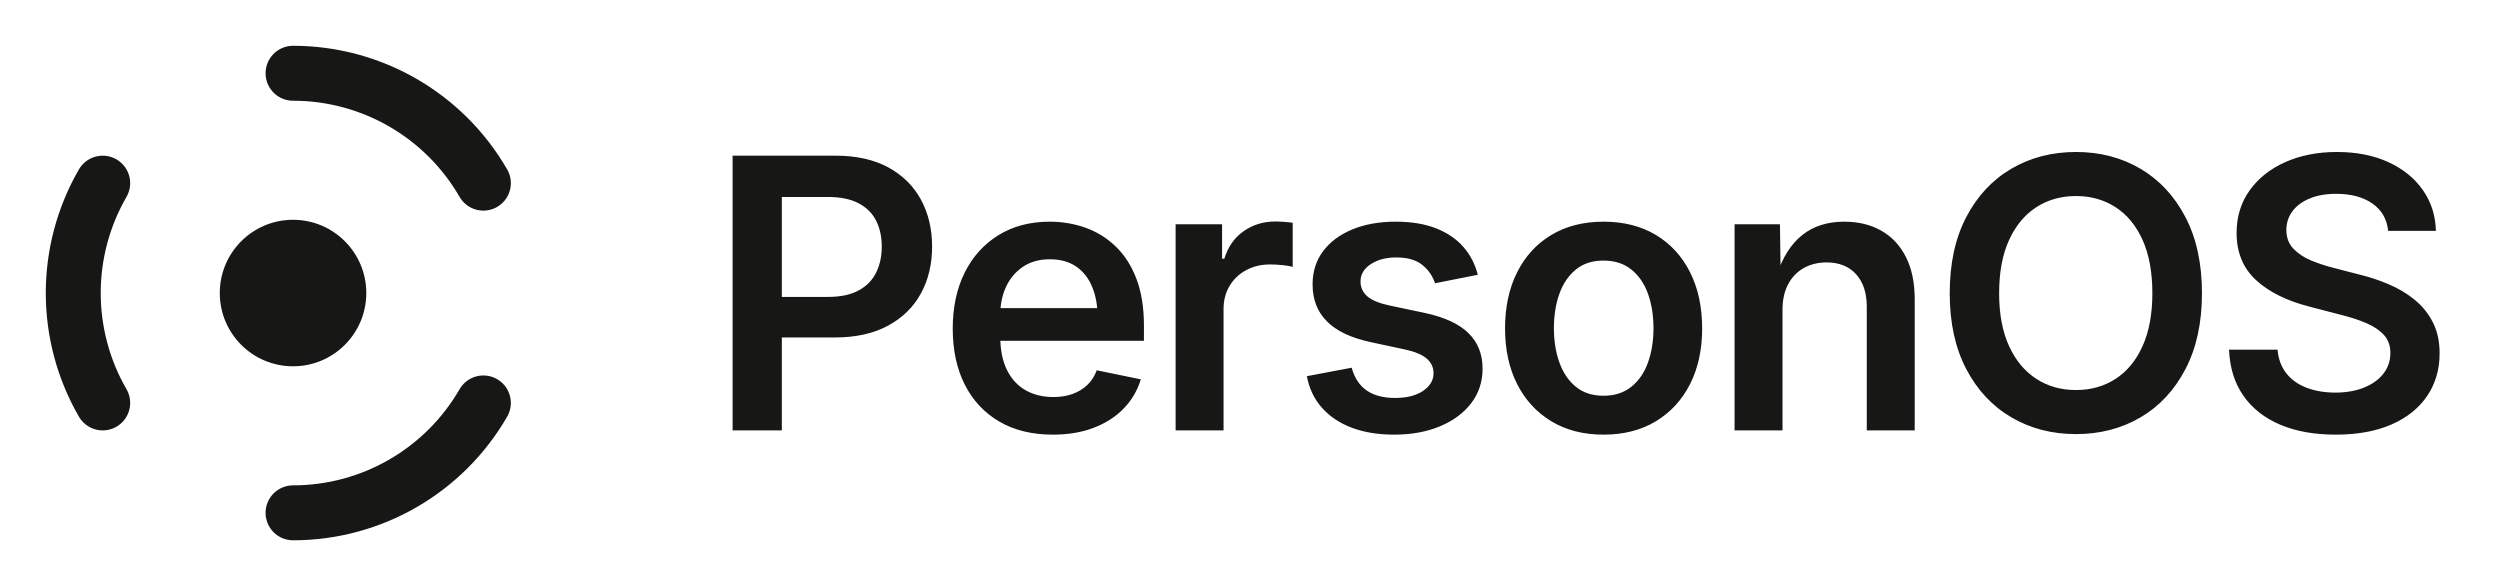
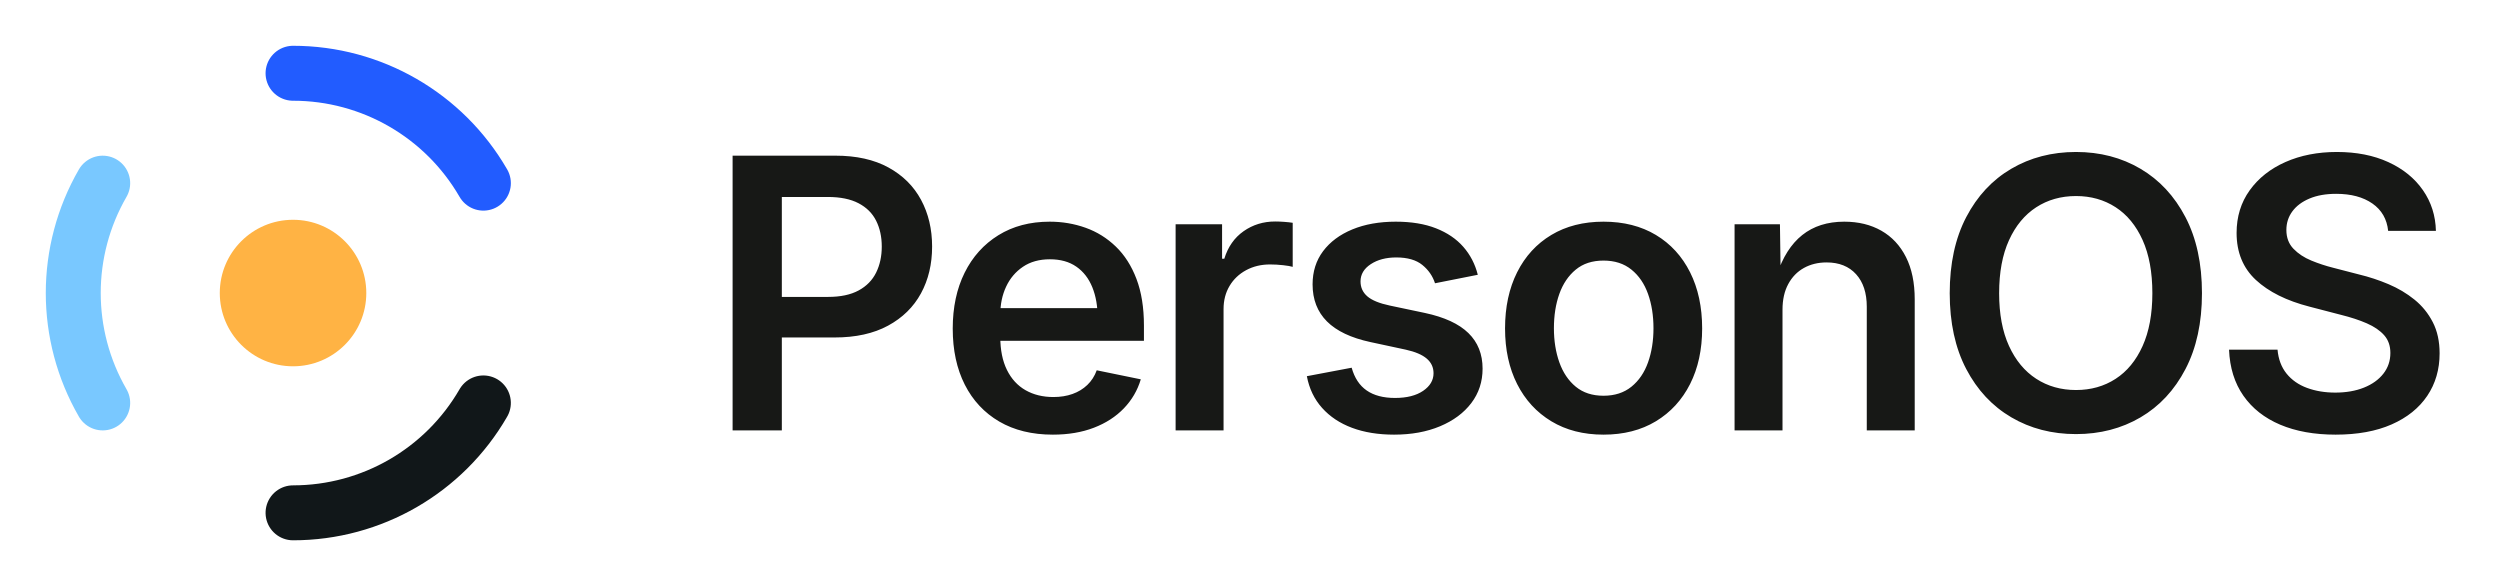
<svg xmlns="http://www.w3.org/2000/svg" width="273" height="64" viewBox="0 0 273 64" role="img" aria-label="PersonOS">
-   <path d="M32 8 A24 24 0 0 1 52.785 20" transform="rotate(0 32 32)" fill="none" stroke="#171816" stroke-width="6" stroke-linecap="round" />
-   <path d="M32 8 A24 24 0 0 1 52.785 20" transform="rotate(120 32 32)" fill="none" stroke="#171816" stroke-width="6" stroke-linecap="round" />
-   <path d="M32 8 A24 24 0 0 1 52.785 20" transform="rotate(240 32 32)" fill="none" stroke="#171816" stroke-width="6" stroke-linecap="round" />
-   <circle cx="32" cy="32" r="8" fill="#171816" />
+   <path d="M32 8 A24 24 0 0 1 52.785 20" transform="rotate(0 32 32)" fill="none" stroke="#225CFF" stroke-width="6" stroke-linecap="round" />
+   <path d="M32 8 A24 24 0 0 1 52.785 20" transform="rotate(120 32 32)" fill="none" stroke="#111719" stroke-width="6" stroke-linecap="round" />
+   <path d="M32 8 A24 24 0 0 1 52.785 20" transform="rotate(240 32 32)" fill="none" stroke="#79C8FF" stroke-width="6" stroke-linecap="round" />
+   <circle cx="32" cy="32" r="8" fill="#FFB344" />
  <path d="M80 47V16.998H91.215Q94.659 16.998 97.014 18.287Q99.37 19.576 100.578 21.821Q101.786 24.066 101.786 26.925Q101.786 29.804 100.568 32.039Q99.35 34.274 96.974 35.563Q94.598 36.852 91.135 36.852H83.705V32.422H90.43Q92.464 32.422 93.762 31.717Q95.061 31.013 95.675 29.764Q96.289 28.516 96.289 26.925Q96.289 25.334 95.675 24.106Q95.061 22.878 93.752 22.193Q92.444 21.509 90.39 21.509H85.376V47ZM114.971 47.463Q111.568 47.463 109.122 46.034Q106.675 44.604 105.356 42.006Q104.038 39.409 104.038 35.885Q104.038 32.402 105.336 29.784Q106.635 27.167 109.021 25.687Q111.407 24.207 114.629 24.207Q116.683 24.207 118.545 24.871Q120.408 25.536 121.847 26.925Q123.287 28.314 124.102 30.459Q124.918 32.603 124.918 35.563V37.214H106.514V33.65H122.32L119.864 34.697Q119.864 32.805 119.28 31.365Q118.696 29.925 117.538 29.12Q116.38 28.314 114.649 28.314Q112.917 28.314 111.709 29.13Q110.501 29.945 109.867 31.305Q109.232 32.664 109.232 34.335V36.791Q109.232 38.926 109.957 40.396Q110.682 41.865 111.991 42.611Q113.3 43.356 115.031 43.356Q116.179 43.356 117.115 43.023Q118.052 42.691 118.736 42.037Q119.421 41.382 119.763 40.436L124.576 41.423Q124.032 43.235 122.723 44.594Q121.414 45.953 119.451 46.708Q117.488 47.463 114.971 47.463ZM128.377 47V24.489H133.451V28.254H133.693Q134.297 26.301 135.807 25.244Q137.317 24.187 139.25 24.187Q139.693 24.187 140.237 24.227Q140.78 24.267 141.163 24.328V29.14Q140.841 29.039 140.116 28.959Q139.391 28.878 138.686 28.878Q137.237 28.878 136.079 29.502Q134.921 30.127 134.267 31.224Q133.612 32.321 133.612 33.751V47ZM152.233 47.463Q149.636 47.463 147.643 46.718Q145.649 45.973 144.371 44.543Q143.092 43.114 142.709 41.08L147.602 40.154Q148.065 41.825 149.243 42.641Q150.421 43.456 152.334 43.456Q154.267 43.456 155.405 42.681Q156.542 41.906 156.542 40.758Q156.542 39.792 155.797 39.157Q155.052 38.523 153.502 38.181L149.656 37.355Q146.475 36.671 144.904 35.1Q143.334 33.529 143.334 31.053Q143.334 28.959 144.481 27.428Q145.629 25.898 147.673 25.053Q149.716 24.207 152.415 24.207Q154.972 24.207 156.814 24.932Q158.657 25.657 159.794 26.955Q160.932 28.254 161.375 30.006L156.703 30.932Q156.321 29.744 155.314 28.929Q154.307 28.113 152.475 28.113Q150.804 28.113 149.686 28.848Q148.569 29.583 148.569 30.731Q148.569 31.717 149.314 32.362Q150.059 33.006 151.77 33.368L155.596 34.174Q158.798 34.858 160.348 36.369Q161.898 37.879 161.898 40.255Q161.898 42.389 160.67 44.01Q159.442 45.631 157.257 46.547Q155.072 47.463 152.233 47.463ZM175.103 47.463Q171.821 47.463 169.405 46.003Q166.989 44.543 165.67 41.936Q164.351 39.328 164.351 35.865Q164.351 32.362 165.67 29.734Q166.989 27.106 169.405 25.657Q171.821 24.207 175.103 24.207Q178.405 24.207 180.822 25.657Q183.238 27.106 184.557 29.734Q185.875 32.362 185.875 35.865Q185.875 39.328 184.557 41.936Q183.238 44.543 180.822 46.003Q178.405 47.463 175.103 47.463ZM175.103 43.215Q176.935 43.215 178.154 42.228Q179.372 41.241 179.966 39.57Q180.56 37.899 180.56 35.845Q180.56 33.771 179.966 32.1Q179.372 30.429 178.154 29.442Q176.935 28.455 175.103 28.455Q173.271 28.455 172.073 29.442Q170.875 30.429 170.281 32.09Q169.687 33.751 169.687 35.845Q169.687 37.899 170.281 39.57Q170.875 41.241 172.073 42.228Q173.271 43.215 175.103 43.215ZM194.65 33.811V47H189.415V24.489H194.369L194.449 30.046H194.026Q194.973 27.126 196.805 25.667Q198.637 24.207 201.396 24.207Q203.711 24.207 205.443 25.193Q207.175 26.18 208.131 28.073Q209.087 29.966 209.087 32.684V47H203.852V33.489Q203.852 31.234 202.684 29.945Q201.517 28.657 199.463 28.657Q198.073 28.657 196.986 29.261Q195.899 29.865 195.275 31.023Q194.65 32.18 194.65 33.811ZM226.702 47.403Q222.755 47.403 219.634 45.57Q216.513 43.738 214.711 40.295Q212.909 36.852 212.909 32.019Q212.909 27.167 214.711 23.714Q216.513 20.26 219.634 18.428Q222.755 16.596 226.702 16.596Q230.628 16.596 233.739 18.428Q236.85 20.26 238.652 23.714Q240.454 27.167 240.454 32.019Q240.454 36.852 238.652 40.305Q236.85 43.758 233.739 45.58Q230.628 47.403 226.702 47.403ZM226.702 42.59Q229.138 42.59 231.021 41.372Q232.904 40.154 233.971 37.788Q235.038 35.422 235.038 32.019Q235.038 28.576 233.971 26.21Q232.904 23.844 231.021 22.626Q229.138 21.408 226.702 21.408Q224.245 21.408 222.353 22.636Q220.46 23.865 219.383 26.23Q218.305 28.596 218.305 32.019Q218.305 35.422 219.383 37.778Q220.46 40.134 222.353 41.362Q224.245 42.59 226.702 42.59ZM255.048 47.463Q251.565 47.463 248.998 46.376Q246.43 45.288 244.981 43.215Q243.531 41.141 243.41 38.181H248.706Q248.847 39.751 249.692 40.798Q250.538 41.845 251.927 42.359Q253.317 42.872 255.008 42.872Q256.78 42.872 258.139 42.329Q259.498 41.785 260.263 40.808Q261.029 39.832 261.029 38.543Q261.029 37.375 260.354 36.61Q259.679 35.845 258.461 35.311Q257.243 34.778 255.612 34.375L252.209 33.489Q248.444 32.523 246.34 30.57Q244.236 28.616 244.236 25.435Q244.236 22.777 245.665 20.784Q247.095 18.79 249.572 17.693Q252.048 16.596 255.189 16.596Q258.391 16.596 260.807 17.703Q263.223 18.811 264.582 20.764Q265.942 22.717 266.002 25.214H260.787Q260.586 23.281 259.065 22.224Q257.545 21.166 255.109 21.166Q253.417 21.166 252.199 21.68Q250.981 22.193 250.327 23.079Q249.672 23.965 249.672 25.113Q249.672 26.361 250.447 27.167Q251.223 27.972 252.401 28.455Q253.578 28.939 254.787 29.241L257.585 29.966Q259.257 30.368 260.827 31.033Q262.398 31.697 263.656 32.714Q264.915 33.731 265.66 35.181Q266.405 36.63 266.405 38.583Q266.405 41.221 265.056 43.225Q263.707 45.228 261.169 46.346Q258.632 47.463 255.048 47.463Z" fill="#171816" />
</svg>
